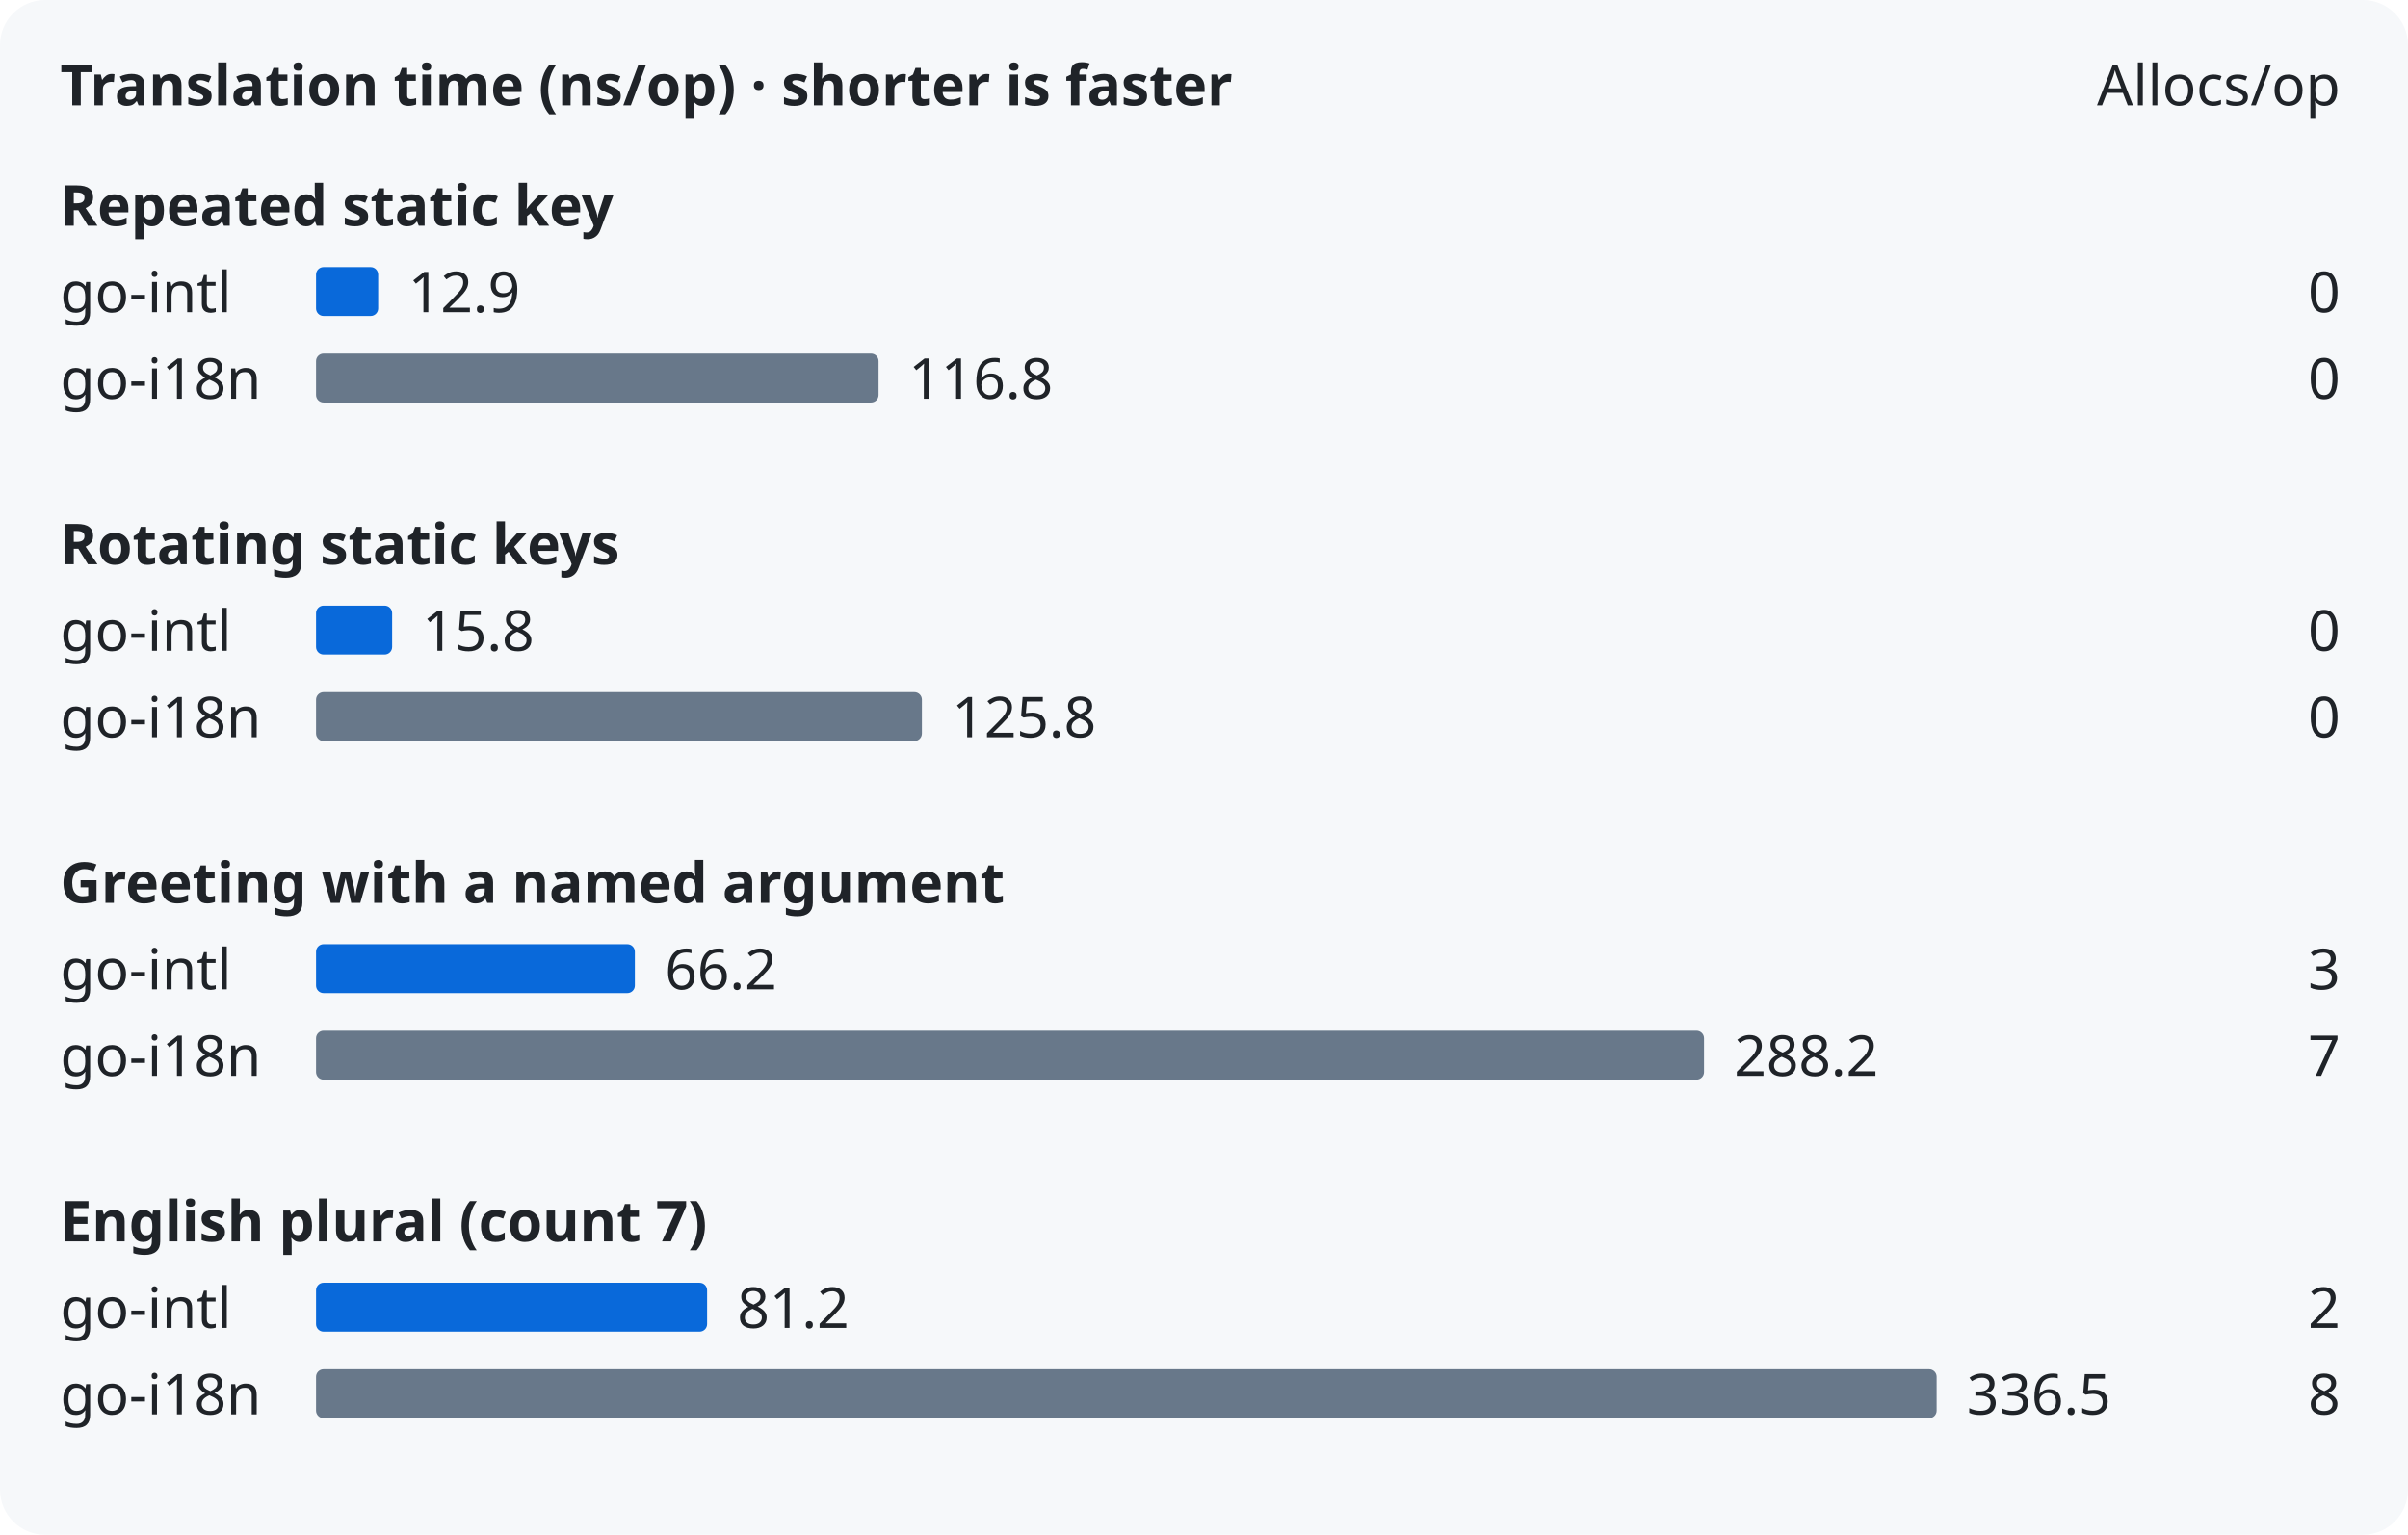
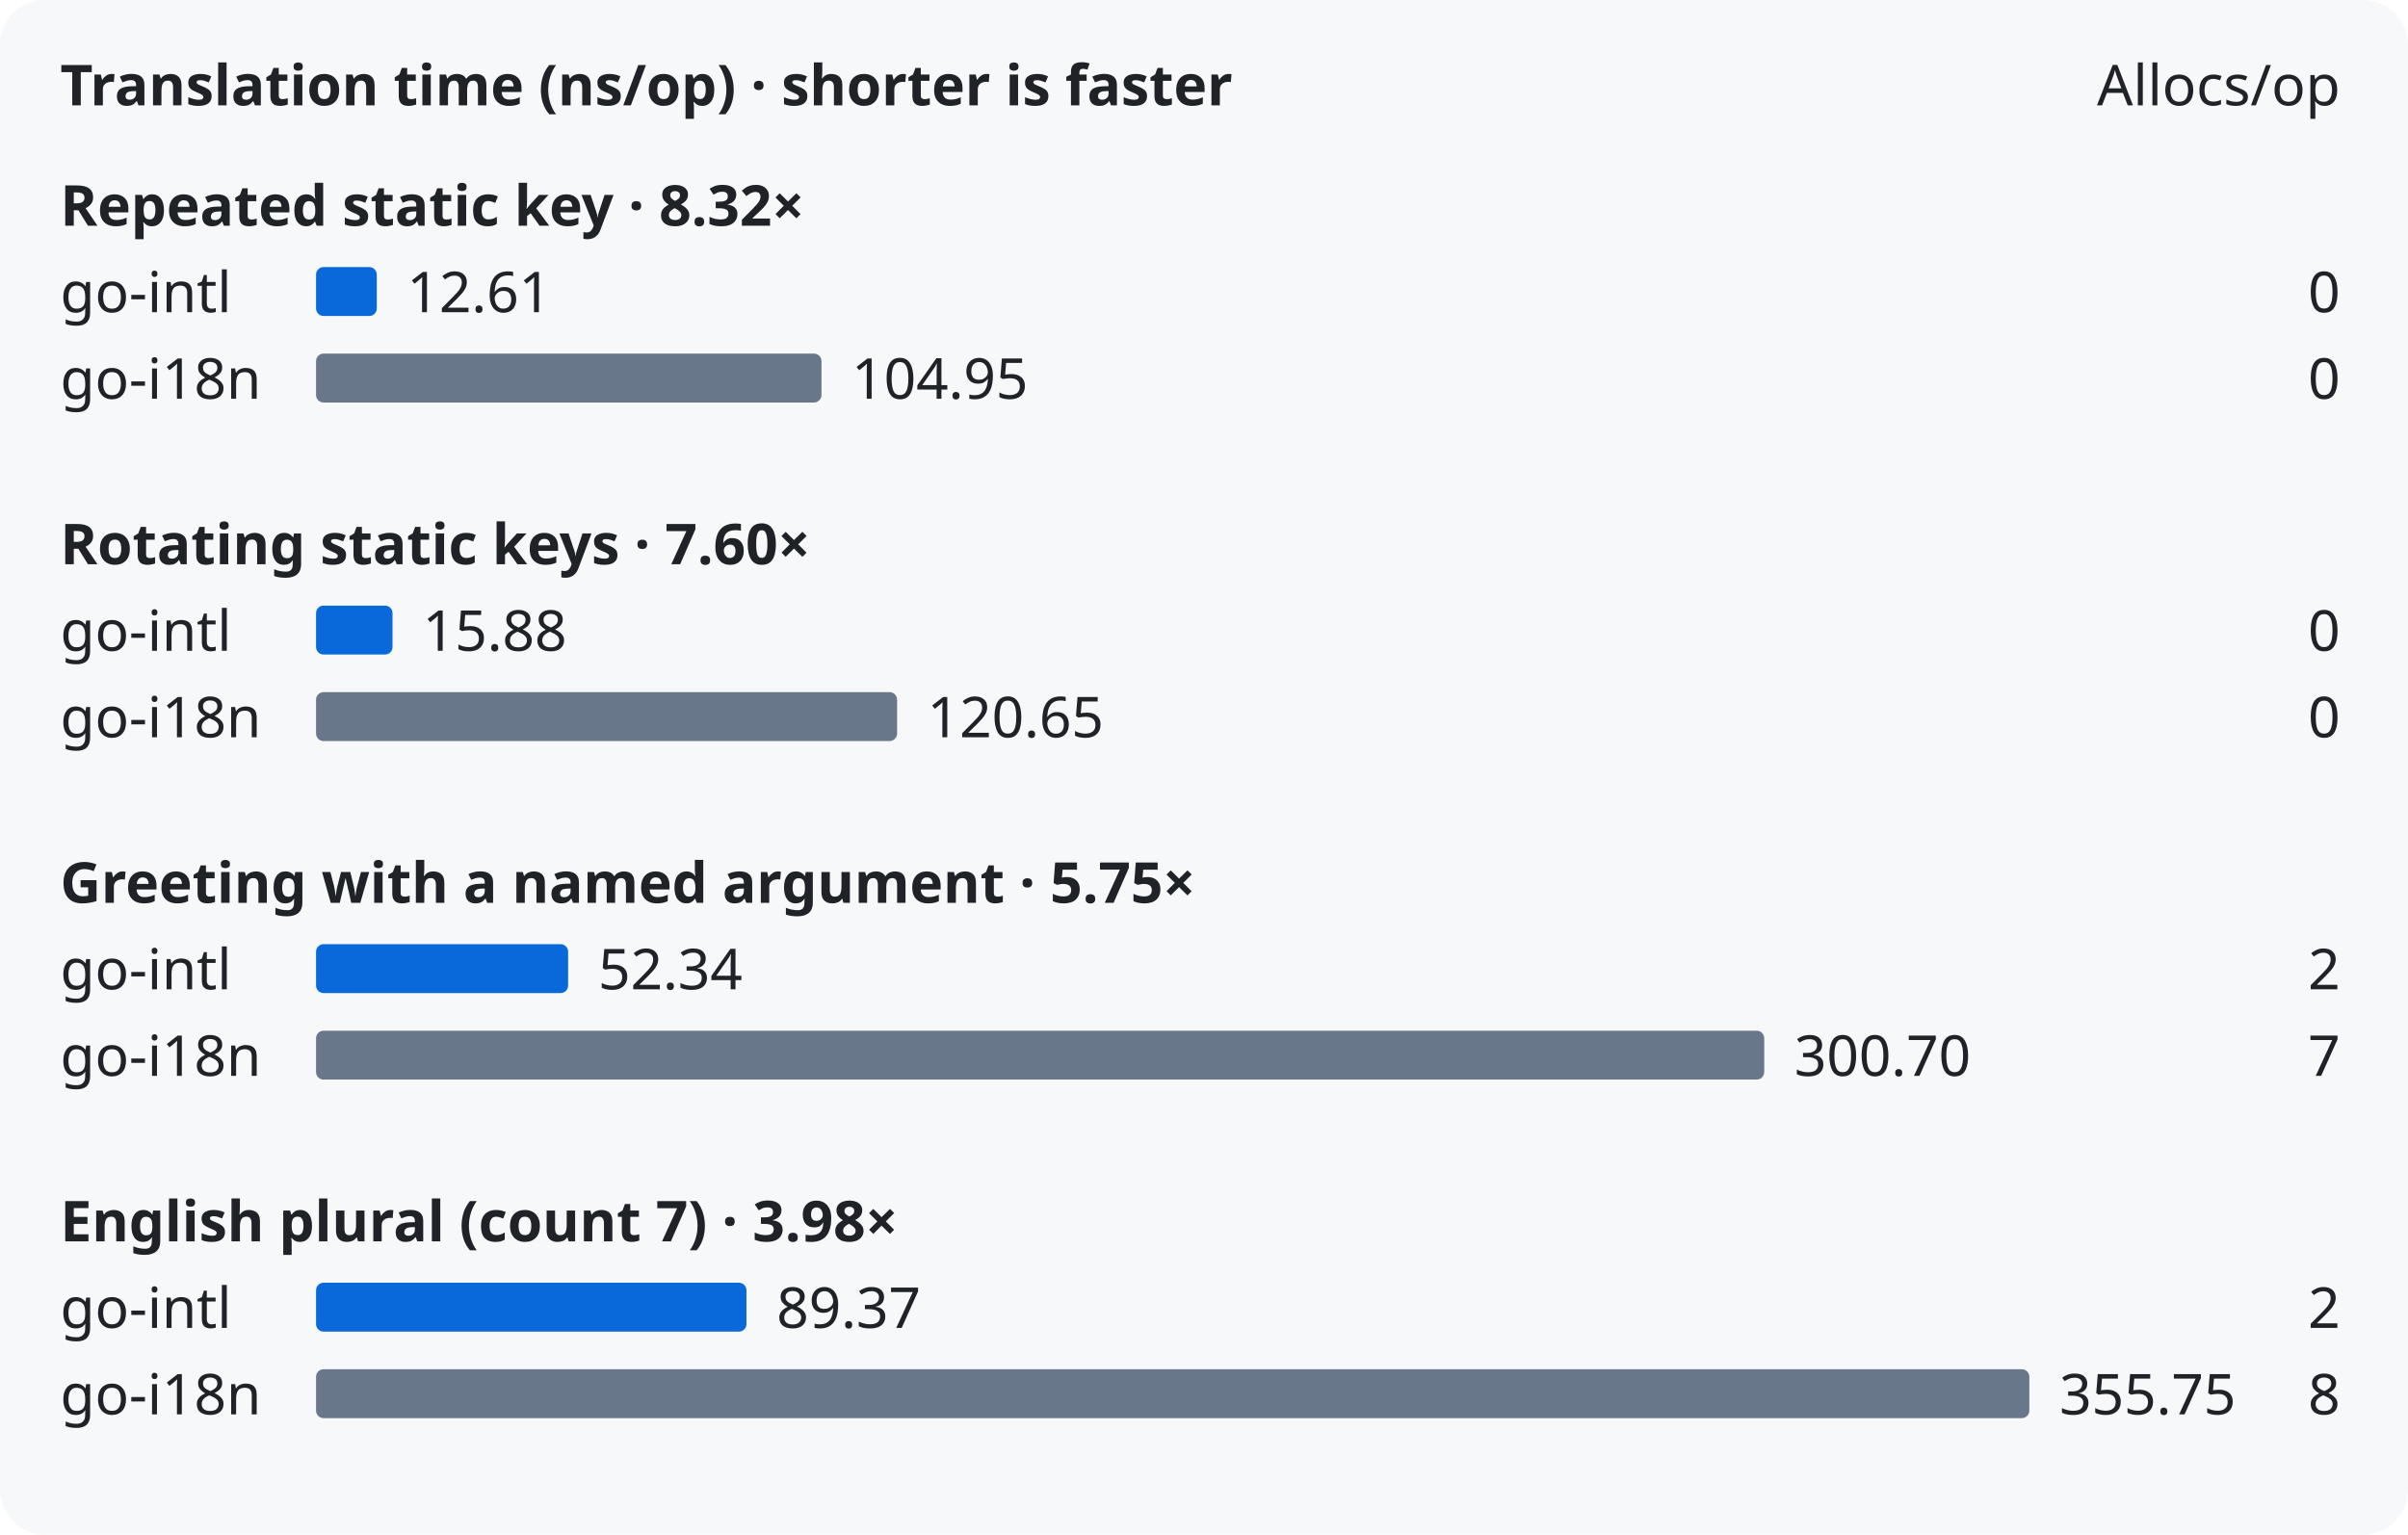
<svg xmlns="http://www.w3.org/2000/svg" viewBox="0 0 640 408" width="640" height="408" role="img" aria-labelledby="title" lang="en">
  <rect width="640" height="408" rx="12" fill="#f6f8fa" />
  <g font-family="system-ui, sans-serif" font-size="15" fill="#1f2328">
    <text x="16" y="28" font-weight="650">Translation time (ns/op) · shorter is faster</text>
    <text x="622" y="28" text-anchor="end">Allocs/op</text>
-     <text x="16" y="60" font-weight="650">Repeated static key</text>
+     <text x="16" y="60" font-weight="650">Repeated static key · 8.32×</text>
    <text x="16" y="83">go-intl</text>
-     <rect x="84" y="71" width="16.512" height="13" rx="2" fill="#0969da" />
-     <text x="108.512" y="83">12.9</text>
+     <rect x="84" y="71" width="16.141" height="13" rx="2" fill="#0969da" />
+     <text x="108.141" y="83">12.61</text>
    <text x="622" y="83" text-anchor="end">0</text>
    <text x="16" y="106">go-i18n</text>
-     <rect x="84" y="94" width="149.504" height="13" rx="2" fill="#68788a" />
-     <text x="241.504" y="106">116.8</text>
+     <rect x="84" y="94" width="134.336" height="13" rx="2" fill="#68788a" />
+     <text x="226.336" y="106">104.95</text>
    <text x="622" y="106" text-anchor="end">0</text>
-     <text x="16" y="150" font-weight="650">Rotating static keys</text>
+     <text x="16" y="150" font-weight="650">Rotating static keys · 7.60×</text>
    <text x="16" y="173">go-intl</text>
-     <rect x="84" y="161" width="20.224" height="13" rx="2" fill="#0969da" />
-     <text x="112.224" y="173">15.8</text>
+     <rect x="84" y="161" width="20.326" height="13" rx="2" fill="#0969da" />
+     <text x="112.326" y="173">15.88</text>
    <text x="622" y="173" text-anchor="end">0</text>
    <text x="16" y="196">go-i18n</text>
-     <rect x="84" y="184" width="161.024" height="13" rx="2" fill="#68788a" />
-     <text x="253.024" y="196">125.8</text>
+     <rect x="84" y="184" width="154.432" height="13" rx="2" fill="#68788a" />
+     <text x="246.432" y="196">120.65</text>
    <text x="622" y="196" text-anchor="end">0</text>
-     <text x="16" y="240" font-weight="650">Greeting with a named argument</text>
+     <text x="16" y="240" font-weight="650">Greeting with a named argument · 5.75×</text>
    <text x="16" y="263">go-intl</text>
-     <rect x="84" y="251" width="84.736" height="13" rx="2" fill="#0969da" />
-     <text x="176.736" y="263">66.2</text>
-     <text x="622" y="263" text-anchor="end">3</text>
+     <rect x="84" y="251" width="66.995" height="13" rx="2" fill="#0969da" />
+     <text x="158.995" y="263">52.34</text>
+     <text x="622" y="263" text-anchor="end">2</text>
    <text x="16" y="286">go-i18n</text>
-     <rect x="84" y="274" width="368.896" height="13" rx="2" fill="#68788a" />
-     <text x="460.896" y="286">288.2</text>
+     <rect x="84" y="274" width="384.896" height="13" rx="2" fill="#68788a" />
+     <text x="476.896" y="286">300.70</text>
    <text x="622" y="286" text-anchor="end">7</text>
-     <text x="16" y="330" font-weight="650">English plural (count 7)</text>
+     <text x="16" y="330" font-weight="650">English plural (count 7) · 3.98×</text>
    <text x="16" y="353">go-intl</text>
-     <rect x="84" y="341" width="103.936" height="13" rx="2" fill="#0969da" />
-     <text x="195.936" y="353">81.2</text>
+     <rect x="84" y="341" width="114.394" height="13" rx="2" fill="#0969da" />
+     <text x="206.394" y="353">89.37</text>
    <text x="622" y="353" text-anchor="end">2</text>
    <text x="16" y="376">go-i18n</text>
-     <rect x="84" y="364" width="430.720" height="13" rx="2" fill="#68788a" />
-     <text x="522.720" y="376">336.5</text>
+     <rect x="84" y="364" width="455.360" height="13" rx="2" fill="#68788a" />
+     <text x="547.360" y="376">355.75</text>
    <text x="622" y="376" text-anchor="end">8</text>
  </g>
</svg>
